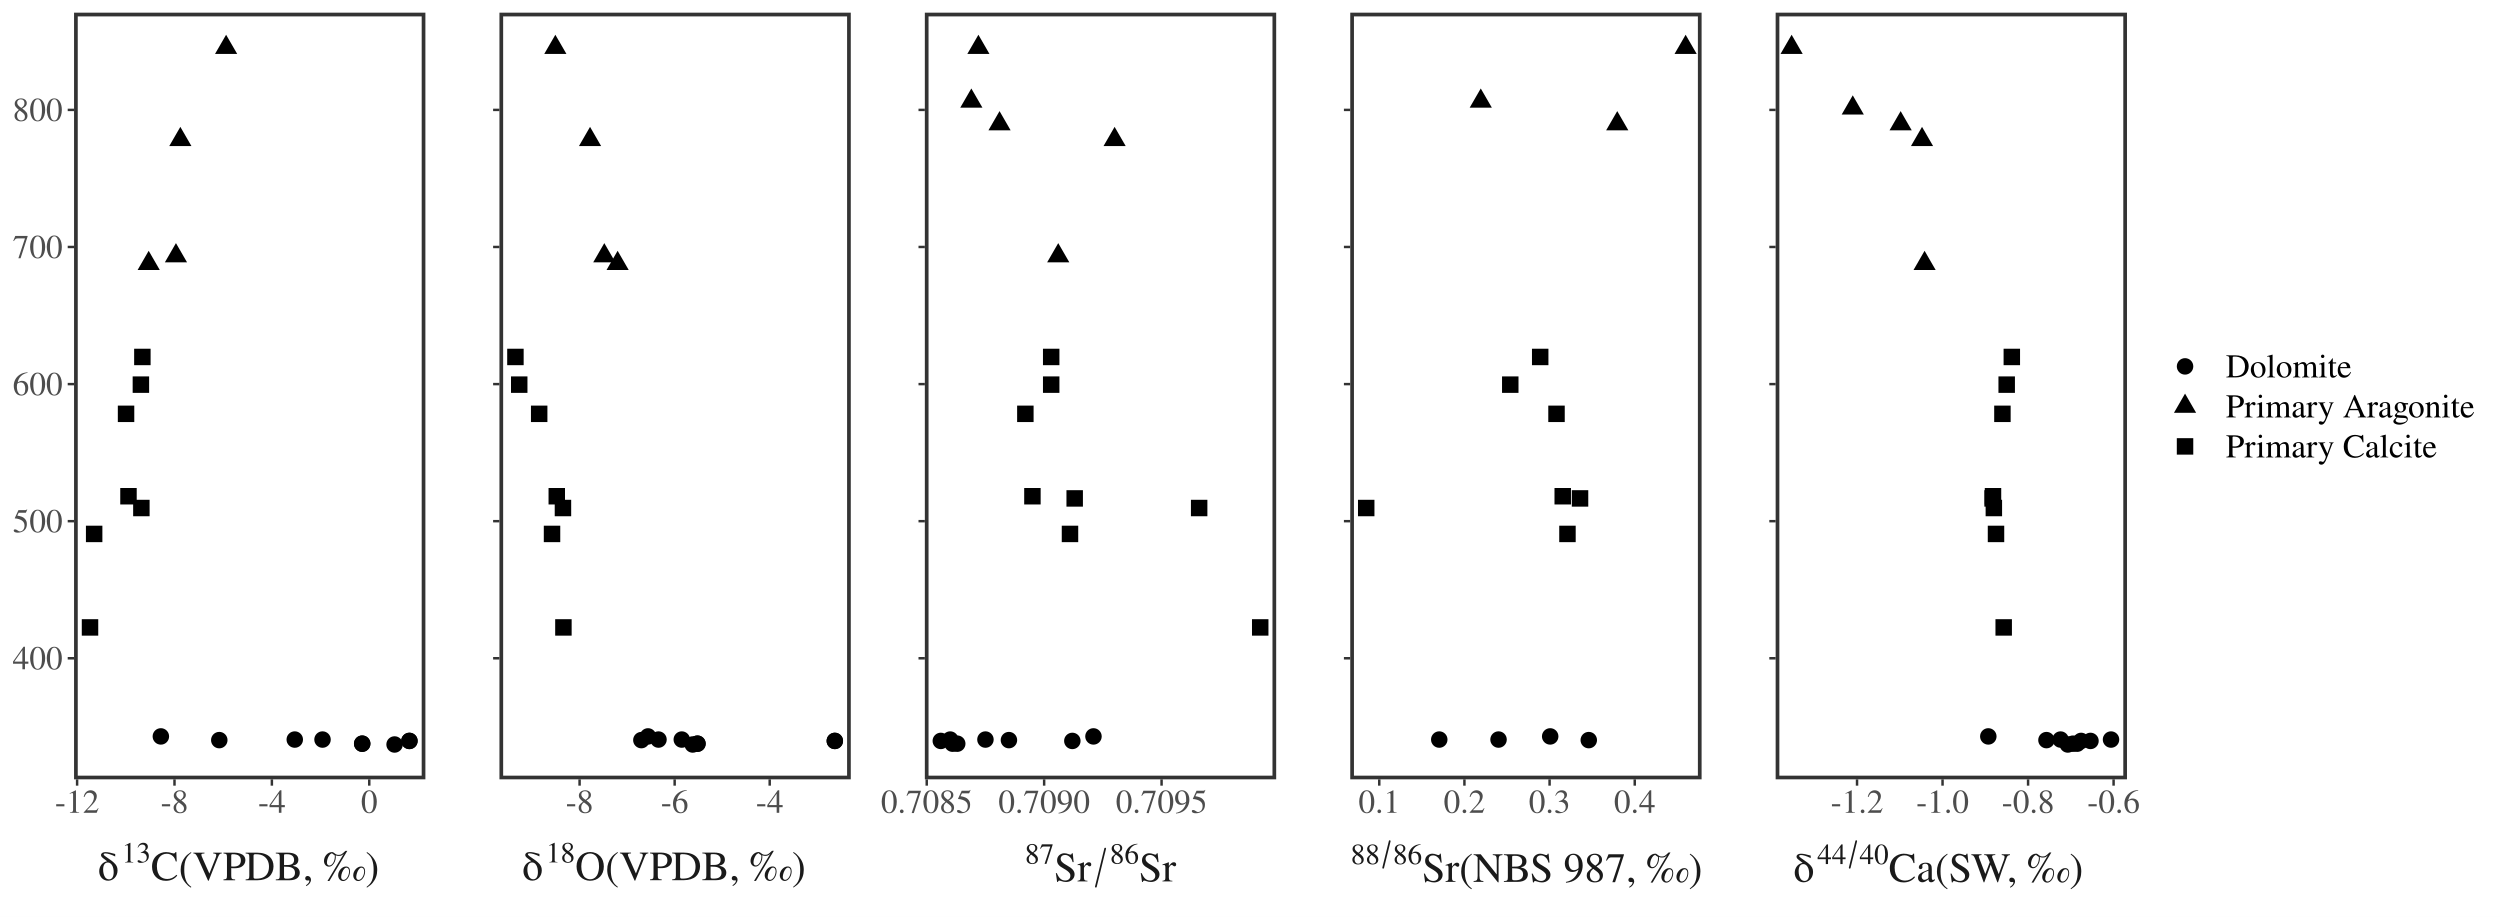
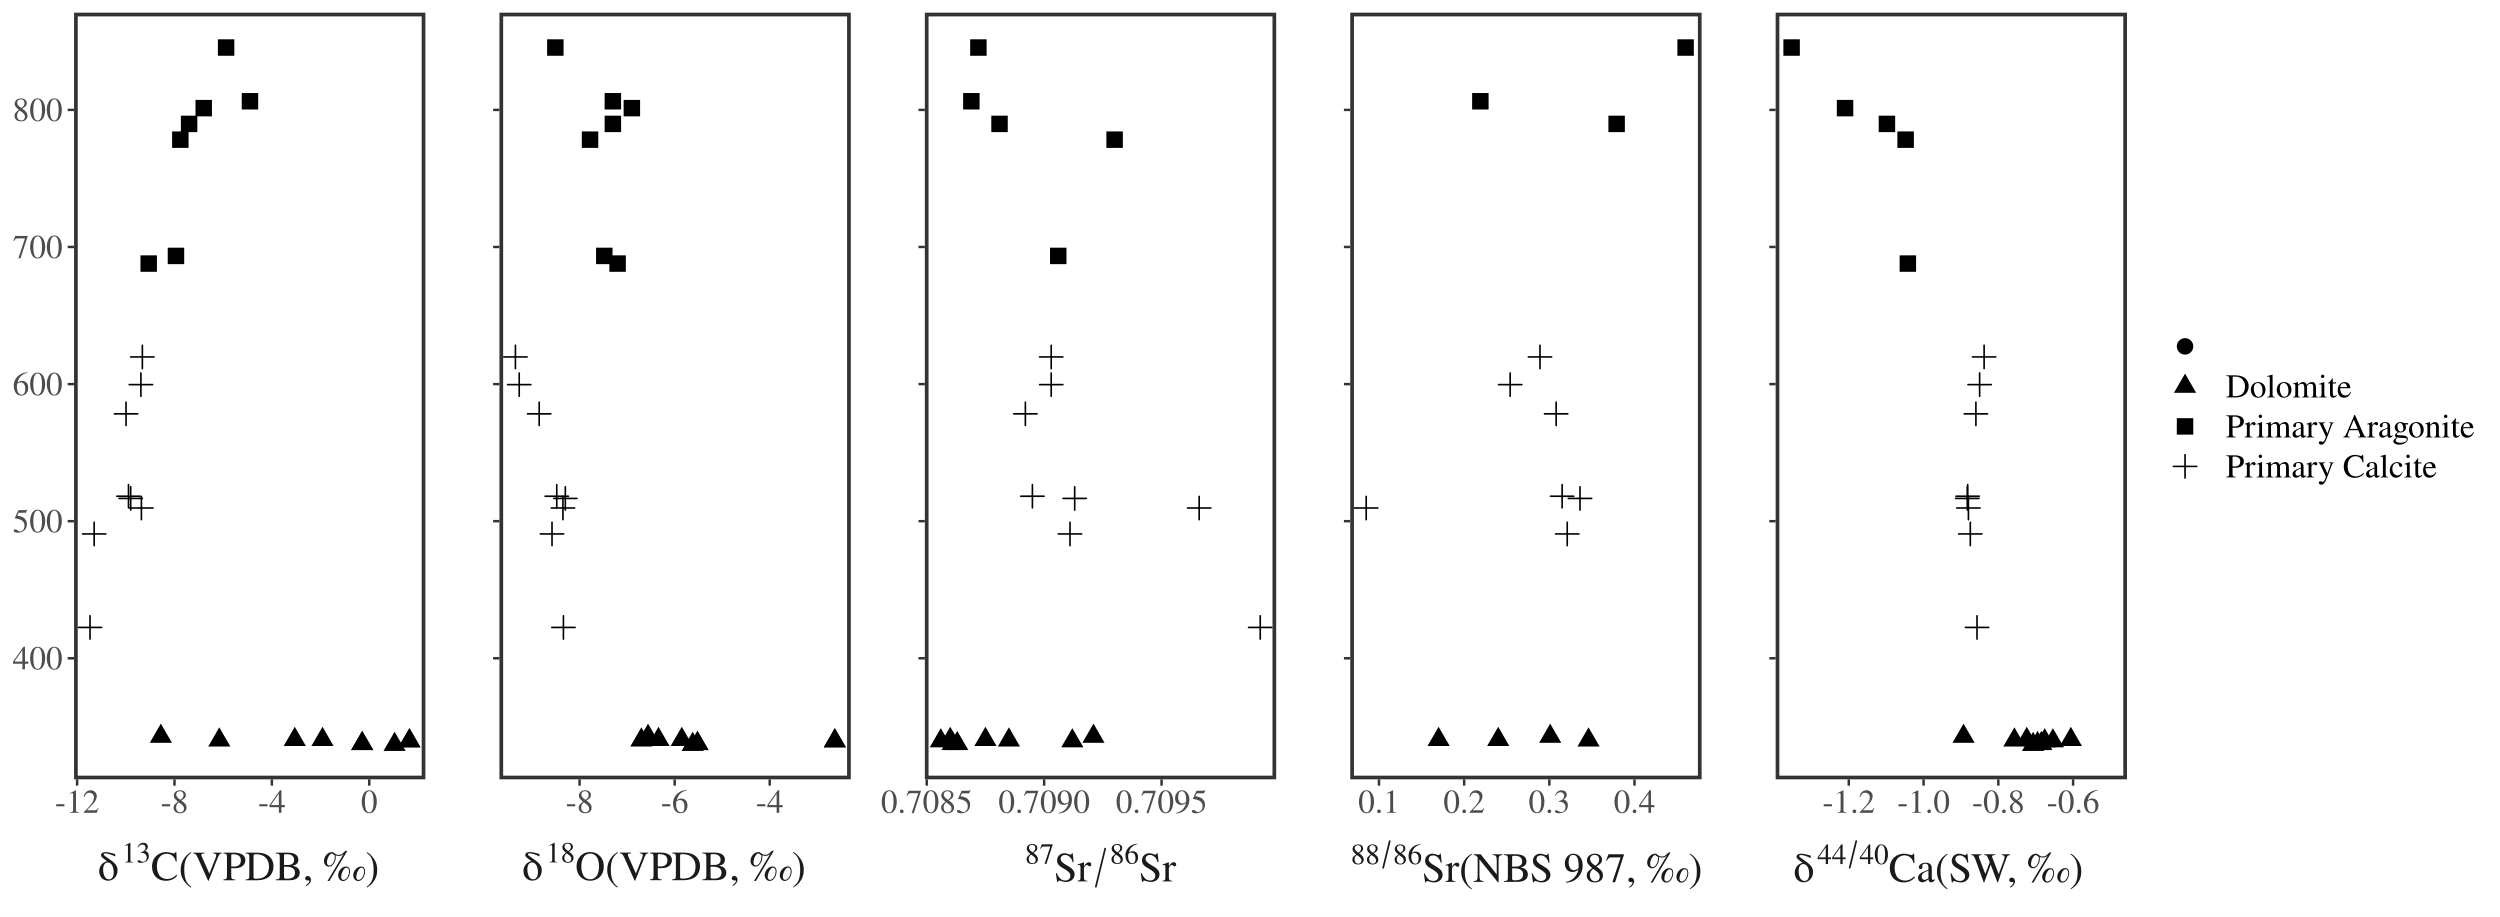
<svg xmlns="http://www.w3.org/2000/svg" class="svglite" width="1080.00pt" height="396.00pt" viewBox="0 0 1080.00 396.00">
  <defs>
    <style type="text/css">
    .svglite line, .svglite polyline, .svglite polygon, .svglite path, .svglite rect, .svglite circle {
      fill: none;
      stroke: #000000;
      stroke-linecap: round;
      stroke-linejoin: round;
      stroke-miterlimit: 10.00;
    }
  </style>
  </defs>
  <rect width="100%" height="100%" style="stroke: none; fill: #FFFFFF;" />
  <defs>
    <clipPath id="cpMC4wMHwxMDgwLjAwfDAuMDB8Mzk2LjAw">
      <rect x="0.00" y="0.00" width="1080.00" height="396.00" />
    </clipPath>
  </defs>
  <g clip-path="url(#cpMC4wMHwxMDgwLjAwfDAuMDB8Mzk2LjAw)">
    <rect x="-0" y="0.00" width="1080.00" height="396.00" style="stroke-width: 1.07; stroke: #FFFFFF; fill: #FFFFFF;" />
  </g>
  <defs>
    <clipPath id="cpMzEuOTl8MTgzLjc3fDUuNDh8MzM2LjY4">
      <rect x="31.99" y="5.48" width="151.78" height="331.20" />
    </clipPath>
  </defs>
  <g clip-path="url(#cpMzEuOTl8MTgzLjc3fDUuNDh8MzM2LjY4)">
    <rect x="31.99" y="5.48" width="151.78" height="331.20" style="stroke-width: 1.07; stroke: none; fill: #FFFFFF;" />
-     <polygon points="37.12,234.21 44.23,234.21 44.23,227.10 37.12,227.10 " style="stroke-width: 0.71; stroke: none; fill: #000000;" />
-     <circle cx="94.73" cy="319.73" r="3.56" style="stroke-width: 0.71; stroke: none; fill: #000000;" />
-     <circle cx="170.46" cy="321.62" r="3.56" style="stroke-width: 0.71; stroke: none; fill: #000000;" />
-     <circle cx="69.49" cy="318.13" r="3.56" style="stroke-width: 0.71; stroke: none; fill: #000000;" />
-     <circle cx="139.33" cy="319.49" r="3.56" style="stroke-width: 0.71; stroke: none; fill: #000000;" />
-     <circle cx="156.47" cy="321.27" r="3.56" style="stroke-width: 0.71; stroke: none; fill: #000000;" />
-     <circle cx="156.47" cy="321.27" r="3.56" style="stroke-width: 0.71; stroke: none; fill: #000000;" />
-     <polygon points="35.33,274.60 42.44,274.60 42.44,267.49 35.33,267.49 " style="stroke-width: 0.71; stroke: none; fill: #000000;" />
-     <polygon points="57.52,223.02 64.63,223.02 64.63,215.91 57.52,215.91 " style="stroke-width: 0.71; stroke: none; fill: #000000;" />
-     <circle cx="127.34" cy="319.49" r="3.56" style="stroke-width: 0.71; stroke: none; fill: #000000;" />
-     <polygon points="50.90,182.33 58.01,182.33 58.01,175.22 50.90,175.22 " style="stroke-width: 0.71; stroke: none; fill: #000000;" />
-     <polygon points="57.31,169.72 64.42,169.72 64.42,162.61 57.31,162.61 " style="stroke-width: 0.71; stroke: none; fill: #000000;" />
-     <polygon points="57.95,157.76 65.06,157.76 65.06,150.65 57.95,150.65 " style="stroke-width: 0.71; stroke: none; fill: #000000;" />
-     <polygon points="64.23,108.34 69.02,116.63 59.45,116.63 " style="stroke-width: 0.71; stroke: none; fill: #000000;" />
-     <polygon points="76.01,105.02 80.80,113.32 71.23,113.32 " style="stroke-width: 0.71; stroke: none; fill: #000000;" />
-     <polygon points="77.91,54.80 82.70,63.10 73.12,63.10 " style="stroke-width: 0.71; stroke: none; fill: #000000;" />
-     <polygon points="97.68,15.01 102.47,23.30 92.89,23.30 " style="stroke-width: 0.71; stroke: none; fill: #000000;" />
-     <polygon points="51.95,217.93 59.06,217.93 59.06,210.82 51.95,210.82 " style="stroke-width: 0.71; stroke: none; fill: #000000;" />
-     <circle cx="176.87" cy="320.08" r="3.56" style="stroke-width: 0.71; stroke: none; fill: #000000;" />
-     <circle cx="176.87" cy="320.08" r="3.56" style="stroke-width: 0.71; stroke: none; fill: #000000;" />
+     <line x1="35.65" y1="230.66" x2="45.70" y2="230.66" style="stroke-width: 0.71;" />
+     <line x1="40.68" y1="235.69" x2="40.68" y2="225.63" style="stroke-width: 0.71;" />
+     <polygon points="94.73,314.20 99.52,322.49 89.95,322.49 " style="stroke-width: 0.71; stroke: none; fill: #000000;" />
+     <polygon points="170.46,316.10 175.25,324.39 165.67,324.39 " style="stroke-width: 0.71; stroke: none; fill: #000000;" />
+     <polygon points="69.49,312.60 74.28,320.89 64.71,320.89 " style="stroke-width: 0.71; stroke: none; fill: #000000;" />
+     <polygon points="139.33,313.96 144.11,322.26 134.54,322.26 " style="stroke-width: 0.71; stroke: none; fill: #000000;" />
+     <polygon points="156.47,315.74 161.26,324.03 151.68,324.03 " style="stroke-width: 0.71; stroke: none; fill: #000000;" />
+     <polygon points="156.47,315.74 161.26,324.03 151.68,324.03 " style="stroke-width: 0.71; stroke: none; fill: #000000;" />
+     <line x1="33.86" y1="271.05" x2="43.92" y2="271.05" style="stroke-width: 0.71;" />
+     <line x1="38.89" y1="276.08" x2="38.89" y2="266.02" style="stroke-width: 0.71;" />
+     <line x1="56.05" y1="219.46" x2="66.11" y2="219.46" style="stroke-width: 0.71;" />
+     <line x1="61.08" y1="224.49" x2="61.08" y2="214.44" style="stroke-width: 0.71;" />
+     <polygon points="127.34,313.96 132.13,322.26 122.55,322.26 " style="stroke-width: 0.71; stroke: none; fill: #000000;" />
+     <line x1="49.43" y1="178.78" x2="59.48" y2="178.78" style="stroke-width: 0.71;" />
+     <line x1="54.45" y1="183.81" x2="54.45" y2="173.75" style="stroke-width: 0.71;" />
+     <line x1="55.84" y1="166.16" x2="65.90" y2="166.16" style="stroke-width: 0.71;" />
+     <line x1="60.87" y1="171.19" x2="60.87" y2="161.14" style="stroke-width: 0.71;" />
+     <line x1="56.47" y1="154.20" x2="66.53" y2="154.20" style="stroke-width: 0.71;" />
+     <line x1="61.50" y1="159.23" x2="61.50" y2="149.17" style="stroke-width: 0.71;" />
+     <polygon points="60.68,117.42 67.79,117.42 67.79,110.31 60.68,110.31 " style="stroke-width: 0.71; stroke: none; fill: #000000;" />
+     <polygon points="72.46,114.11 79.57,114.11 79.57,107.00 72.46,107.00 " style="stroke-width: 0.71; stroke: none; fill: #000000;" />
+     <polygon points="74.35,63.89 81.46,63.89 81.46,56.78 74.35,56.78 " style="stroke-width: 0.71; stroke: none; fill: #000000;" />
+     <polygon points="78.14,57.08 85.25,57.08 85.25,49.97 78.14,49.97 " style="stroke-width: 0.71; stroke: none; fill: #000000;" />
+     <polygon points="84.45,50.27 91.56,50.27 91.56,43.16 84.45,43.16 " style="stroke-width: 0.71; stroke: none; fill: #000000;" />
+     <polygon points="104.43,47.30 111.54,47.30 111.54,40.19 104.43,40.19 " style="stroke-width: 0.71; stroke: none; fill: #000000;" />
+     <polygon points="94.12,24.09 101.23,24.09 101.23,16.98 94.12,16.98 " style="stroke-width: 0.71; stroke: none; fill: #000000;" />
+     <line x1="50.48" y1="214.37" x2="60.53" y2="214.37" style="stroke-width: 0.71;" />
+     <line x1="55.51" y1="219.40" x2="55.51" y2="209.34" style="stroke-width: 0.71;" />
+     <line x1="51.42" y1="215.32" x2="61.48" y2="215.32" style="stroke-width: 0.71;" />
+     <line x1="56.45" y1="220.35" x2="56.45" y2="210.29" style="stroke-width: 0.71;" />
+     <polygon points="176.87,314.56 181.66,322.85 172.08,322.85 " style="stroke-width: 0.71; stroke: none; fill: #000000;" />
+     <polygon points="176.87,314.56 181.66,322.85 172.08,322.85 " style="stroke-width: 0.71; stroke: none; fill: #000000;" />
    <rect x="31.99" y="5.48" width="151.78" height="331.20" style="stroke-width: 3.20; stroke: #333333;" />
  </g>
  <g clip-path="url(#cpMC4wMHwxMDgwLjAwfDAuMDB8Mzk2LjAw)">
</g>
  <defs>
    <clipPath id="cpMjE1Ljc2fDM2Ny41NHw1LjQ4fDMzNi42OA==">
      <rect x="215.76" y="5.48" width="151.78" height="331.20" />
    </clipPath>
  </defs>
  <g clip-path="url(#cpMjE1Ljc2fDM2Ny41NHw1LjQ4fDMzNi42OA==)">
    <rect x="215.76" y="5.48" width="151.78" height="331.20" style="stroke-width: 1.07; stroke: none; fill: #FFFFFF;" />
-     <polygon points="234.92,234.21 242.03,234.21 242.03,227.10 234.92,227.10 " style="stroke-width: 0.71; stroke: none; fill: #000000;" />
-     <circle cx="277.07" cy="319.73" r="3.56" style="stroke-width: 0.71; stroke: none; fill: #000000;" />
-     <circle cx="299.25" cy="321.62" r="3.56" style="stroke-width: 0.71; stroke: none; fill: #000000;" />
-     <circle cx="279.95" cy="318.13" r="3.56" style="stroke-width: 0.71; stroke: none; fill: #000000;" />
-     <circle cx="294.53" cy="319.49" r="3.56" style="stroke-width: 0.71; stroke: none; fill: #000000;" />
-     <circle cx="301.30" cy="321.27" r="3.56" style="stroke-width: 0.71; stroke: none; fill: #000000;" />
-     <circle cx="301.30" cy="321.27" r="3.56" style="stroke-width: 0.71; stroke: none; fill: #000000;" />
-     <polygon points="239.84,274.60 246.95,274.60 246.95,267.49 239.84,267.49 " style="stroke-width: 0.71; stroke: none; fill: #000000;" />
-     <polygon points="239.64,223.02 246.75,223.02 246.75,215.91 239.64,215.91 " style="stroke-width: 0.71; stroke: none; fill: #000000;" />
-     <circle cx="284.47" cy="319.49" r="3.56" style="stroke-width: 0.71; stroke: none; fill: #000000;" />
-     <polygon points="229.37,182.33 236.48,182.33 236.48,175.22 229.37,175.22 " style="stroke-width: 0.71; stroke: none; fill: #000000;" />
-     <polygon points="220.75,169.72 227.86,169.72 227.86,162.61 220.75,162.61 " style="stroke-width: 0.71; stroke: none; fill: #000000;" />
-     <polygon points="219.11,157.76 226.22,157.76 226.22,150.65 219.11,150.65 " style="stroke-width: 0.71; stroke: none; fill: #000000;" />
-     <polygon points="266.81,108.34 271.60,116.63 262.02,116.63 " style="stroke-width: 0.71; stroke: none; fill: #000000;" />
-     <polygon points="261.06,105.02 265.85,113.32 256.27,113.32 " style="stroke-width: 0.71; stroke: none; fill: #000000;" />
-     <polygon points="254.90,54.80 259.69,63.10 250.11,63.10 " style="stroke-width: 0.71; stroke: none; fill: #000000;" />
-     <polygon points="239.91,15.01 244.70,23.30 235.12,23.30 " style="stroke-width: 0.71; stroke: none; fill: #000000;" />
-     <polygon points="236.97,217.93 244.08,217.93 244.08,210.82 236.97,210.82 " style="stroke-width: 0.71; stroke: none; fill: #000000;" />
-     <circle cx="360.64" cy="320.08" r="3.56" style="stroke-width: 0.71; stroke: none; fill: #000000;" />
-     <circle cx="360.64" cy="320.08" r="3.56" style="stroke-width: 0.71; stroke: none; fill: #000000;" />
+     <line x1="233.44" y1="230.66" x2="243.50" y2="230.66" style="stroke-width: 0.71;" />
+     <line x1="238.47" y1="235.69" x2="238.47" y2="225.63" style="stroke-width: 0.71;" />
+     <polygon points="277.07,314.20 281.86,322.49 272.29,322.49 " style="stroke-width: 0.71; stroke: none; fill: #000000;" />
+     <polygon points="299.25,316.10 304.04,324.39 294.46,324.39 " style="stroke-width: 0.71; stroke: none; fill: #000000;" />
+     <polygon points="279.95,312.60 284.74,320.89 275.16,320.89 " style="stroke-width: 0.71; stroke: none; fill: #000000;" />
+     <polygon points="294.53,313.96 299.32,322.26 289.74,322.26 " style="stroke-width: 0.71; stroke: none; fill: #000000;" />
+     <polygon points="301.30,315.74 306.09,324.03 296.52,324.03 " style="stroke-width: 0.71; stroke: none; fill: #000000;" />
+     <polygon points="301.30,315.74 306.09,324.03 296.52,324.03 " style="stroke-width: 0.71; stroke: none; fill: #000000;" />
+     <line x1="238.37" y1="271.05" x2="248.43" y2="271.05" style="stroke-width: 0.71;" />
+     <line x1="243.40" y1="276.08" x2="243.40" y2="266.02" style="stroke-width: 0.71;" />
+     <line x1="238.17" y1="219.46" x2="248.22" y2="219.46" style="stroke-width: 0.71;" />
+     <line x1="243.19" y1="224.49" x2="243.19" y2="214.44" style="stroke-width: 0.71;" />
+     <polygon points="284.47,313.96 289.25,322.26 279.68,322.26 " style="stroke-width: 0.71; stroke: none; fill: #000000;" />
+     <line x1="227.90" y1="178.78" x2="237.96" y2="178.78" style="stroke-width: 0.71;" />
+     <line x1="232.93" y1="183.81" x2="232.93" y2="173.75" style="stroke-width: 0.71;" />
+     <line x1="219.28" y1="166.16" x2="229.33" y2="166.16" style="stroke-width: 0.71;" />
+     <line x1="224.30" y1="171.19" x2="224.30" y2="161.14" style="stroke-width: 0.71;" />
+     <line x1="217.63" y1="154.20" x2="227.69" y2="154.20" style="stroke-width: 0.71;" />
+     <line x1="222.66" y1="159.23" x2="222.66" y2="149.17" style="stroke-width: 0.71;" />
+     <polygon points="263.25,117.42 270.36,117.42 270.36,110.31 263.25,110.31 " style="stroke-width: 0.71; stroke: none; fill: #000000;" />
+     <polygon points="257.50,114.11 264.61,114.11 264.61,107.00 257.50,107.00 " style="stroke-width: 0.71; stroke: none; fill: #000000;" />
+     <polygon points="251.34,63.89 258.45,63.89 258.45,56.78 251.34,56.78 " style="stroke-width: 0.71; stroke: none; fill: #000000;" />
+     <polygon points="261.20,57.08 268.31,57.08 268.31,49.97 261.20,49.97 " style="stroke-width: 0.71; stroke: none; fill: #000000;" />
+     <polygon points="269.41,50.27 276.52,50.27 276.52,43.16 269.41,43.16 " style="stroke-width: 0.71; stroke: none; fill: #000000;" />
+     <polygon points="261.20,47.30 268.31,47.30 268.31,40.19 261.20,40.19 " style="stroke-width: 0.71; stroke: none; fill: #000000;" />
+     <polygon points="236.35,24.09 243.46,24.09 243.46,16.98 236.35,16.98 " style="stroke-width: 0.71; stroke: none; fill: #000000;" />
+     <line x1="235.50" y1="214.37" x2="245.55" y2="214.37" style="stroke-width: 0.71;" />
+     <line x1="240.52" y1="219.40" x2="240.52" y2="209.34" style="stroke-width: 0.71;" />
+     <line x1="239.19" y1="215.32" x2="249.25" y2="215.32" style="stroke-width: 0.71;" />
+     <line x1="244.22" y1="220.35" x2="244.22" y2="210.29" style="stroke-width: 0.71;" />
+     <polygon points="360.64,314.56 365.43,322.85 355.86,322.85 " style="stroke-width: 0.71; stroke: none; fill: #000000;" />
+     <polygon points="360.64,314.56 365.43,322.85 355.86,322.85 " style="stroke-width: 0.71; stroke: none; fill: #000000;" />
    <rect x="215.76" y="5.48" width="151.78" height="331.20" style="stroke-width: 3.20; stroke: #333333;" />
  </g>
  <g clip-path="url(#cpMC4wMHwxMDgwLjAwfDAuMDB8Mzk2LjAw)">
</g>
  <defs>
    <clipPath id="cpMzk5LjUzfDU1MS4zMnw1LjQ4fDMzNi42OA==">
      <rect x="399.53" y="5.48" width="151.78" height="331.20" />
    </clipPath>
  </defs>
  <g clip-path="url(#cpMzk5LjUzfDU1MS4zMnw1LjQ4fDMzNi42OA==)">
    <rect x="399.53" y="5.48" width="151.78" height="331.20" style="stroke-width: 1.07; stroke: none; fill: #FFFFFF;" />
-     <polygon points="458.68,234.21 465.79,234.21 465.79,227.10 458.68,227.10 " style="stroke-width: 0.71; stroke: none; fill: #000000;" />
-     <circle cx="435.86" cy="319.73" r="3.56" style="stroke-width: 0.71; stroke: none; fill: #000000;" />
-     <circle cx="472.38" cy="318.13" r="3.56" style="stroke-width: 0.71; stroke: none; fill: #000000;" />
-     <circle cx="410.49" cy="319.49" r="3.56" style="stroke-width: 0.71; stroke: none; fill: #000000;" />
-     <circle cx="411.51" cy="321.27" r="3.56" style="stroke-width: 0.71; stroke: none; fill: #000000;" />
-     <circle cx="413.53" cy="321.27" r="3.56" style="stroke-width: 0.71; stroke: none; fill: #000000;" />
-     <polygon points="540.86,274.60 547.97,274.60 547.97,267.49 540.86,267.49 " style="stroke-width: 0.71; stroke: none; fill: #000000;" />
-     <polygon points="514.48,223.02 521.59,223.02 521.59,215.91 514.48,215.91 " style="stroke-width: 0.71; stroke: none; fill: #000000;" />
-     <circle cx="425.71" cy="319.49" r="3.56" style="stroke-width: 0.71; stroke: none; fill: #000000;" />
-     <polygon points="439.40,182.33 446.51,182.33 446.51,175.22 439.40,175.22 " style="stroke-width: 0.71; stroke: none; fill: #000000;" />
-     <polygon points="450.56,169.72 457.67,169.72 457.67,162.61 450.56,162.61 " style="stroke-width: 0.71; stroke: none; fill: #000000;" />
-     <polygon points="450.56,157.76 457.67,157.76 457.67,150.65 450.56,150.65 " style="stroke-width: 0.71; stroke: none; fill: #000000;" />
-     <polygon points="457.16,105.02 461.95,113.32 452.37,113.32 " style="stroke-width: 0.71; stroke: none; fill: #000000;" />
-     <polygon points="481.51,54.80 486.30,63.10 476.72,63.10 " style="stroke-width: 0.71; stroke: none; fill: #000000;" />
-     <polygon points="431.80,47.99 436.59,56.29 427.01,56.29 " style="stroke-width: 0.71; stroke: none; fill: #000000;" />
-     <polygon points="419.62,38.22 424.41,46.51 414.83,46.51 " style="stroke-width: 0.71; stroke: none; fill: #000000;" />
-     <polygon points="422.67,15.01 427.45,23.30 417.88,23.30 " style="stroke-width: 0.71; stroke: none; fill: #000000;" />
-     <polygon points="442.45,217.93 449.56,217.93 449.56,210.82 442.45,210.82 " style="stroke-width: 0.71; stroke: none; fill: #000000;" />
-     <polygon points="460.71,218.87 467.82,218.87 467.82,211.76 460.71,211.76 " style="stroke-width: 0.71; stroke: none; fill: #000000;" />
-     <circle cx="463.25" cy="320.08" r="3.56" style="stroke-width: 0.71; stroke: none; fill: #000000;" />
-     <circle cx="406.43" cy="320.08" r="3.56" style="stroke-width: 0.71; stroke: none; fill: #000000;" />
+     <line x1="457.21" y1="230.66" x2="467.26" y2="230.66" style="stroke-width: 0.71;" />
+     <line x1="462.24" y1="235.69" x2="462.24" y2="225.63" style="stroke-width: 0.71;" />
+     <polygon points="435.86,314.20 440.64,322.49 431.07,322.49 " style="stroke-width: 0.71; stroke: none; fill: #000000;" />
+     <polygon points="472.38,312.60 477.17,320.89 467.59,320.89 " style="stroke-width: 0.71; stroke: none; fill: #000000;" />
+     <polygon points="410.49,313.96 415.28,322.26 405.70,322.26 " style="stroke-width: 0.71; stroke: none; fill: #000000;" />
+     <polygon points="411.51,315.74 416.29,324.03 406.72,324.03 " style="stroke-width: 0.71; stroke: none; fill: #000000;" />
+     <polygon points="413.53,315.74 418.32,324.03 408.75,324.03 " style="stroke-width: 0.71; stroke: none; fill: #000000;" />
+     <line x1="539.39" y1="271.05" x2="549.44" y2="271.05" style="stroke-width: 0.71;" />
+     <line x1="544.42" y1="276.08" x2="544.42" y2="266.02" style="stroke-width: 0.71;" />
+     <line x1="513.01" y1="219.46" x2="523.07" y2="219.46" style="stroke-width: 0.71;" />
+     <line x1="518.04" y1="224.49" x2="518.04" y2="214.44" style="stroke-width: 0.71;" />
+     <polygon points="425.71,313.96 430.50,322.26 420.92,322.26 " style="stroke-width: 0.71; stroke: none; fill: #000000;" />
+     <line x1="437.93" y1="178.78" x2="447.99" y2="178.78" style="stroke-width: 0.71;" />
+     <line x1="442.96" y1="183.81" x2="442.96" y2="173.75" style="stroke-width: 0.71;" />
+     <line x1="449.09" y1="166.16" x2="459.15" y2="166.16" style="stroke-width: 0.71;" />
+     <line x1="454.12" y1="171.19" x2="454.12" y2="161.14" style="stroke-width: 0.71;" />
+     <line x1="449.09" y1="154.20" x2="459.15" y2="154.20" style="stroke-width: 0.71;" />
+     <line x1="454.12" y1="159.23" x2="454.12" y2="149.17" style="stroke-width: 0.71;" />
+     <polygon points="453.61,114.11 460.72,114.11 460.72,107.00 453.61,107.00 " style="stroke-width: 0.71; stroke: none; fill: #000000;" />
+     <polygon points="477.96,63.89 485.07,63.89 485.07,56.78 477.96,56.78 " style="stroke-width: 0.71; stroke: none; fill: #000000;" />
+     <polygon points="428.24,57.08 435.35,57.08 435.35,49.97 428.24,49.97 " style="stroke-width: 0.71; stroke: none; fill: #000000;" />
+     <polygon points="416.07,47.30 423.18,47.30 423.18,40.19 416.07,40.19 " style="stroke-width: 0.71; stroke: none; fill: #000000;" />
+     <polygon points="419.11,24.09 426.22,24.09 426.22,16.98 419.11,16.98 " style="stroke-width: 0.71; stroke: none; fill: #000000;" />
+     <line x1="440.97" y1="214.37" x2="451.03" y2="214.37" style="stroke-width: 0.71;" />
+     <line x1="446.00" y1="219.40" x2="446.00" y2="209.34" style="stroke-width: 0.71;" />
+     <line x1="459.24" y1="215.32" x2="469.29" y2="215.32" style="stroke-width: 0.71;" />
+     <line x1="464.26" y1="220.35" x2="464.26" y2="210.29" style="stroke-width: 0.71;" />
+     <polygon points="463.25,314.56 468.04,322.85 458.46,322.85 " style="stroke-width: 0.71; stroke: none; fill: #000000;" />
+     <polygon points="406.43,314.56 411.22,322.85 401.64,322.85 " style="stroke-width: 0.71; stroke: none; fill: #000000;" />
    <rect x="399.53" y="5.48" width="151.78" height="331.20" style="stroke-width: 3.20; stroke: #333333;" />
  </g>
  <g clip-path="url(#cpMC4wMHwxMDgwLjAwfDAuMDB8Mzk2LjAw)">
</g>
  <defs>
    <clipPath id="cpNTgzLjMxfDczNS4wOXw1LjQ4fDMzNi42OA==">
      <rect x="583.31" y="5.48" width="151.78" height="331.20" />
    </clipPath>
  </defs>
  <g clip-path="url(#cpNTgzLjMxfDczNS4wOXw1LjQ4fDMzNi42OA==)">
    <rect x="583.31" y="5.48" width="151.78" height="331.20" style="stroke-width: 1.07; stroke: none; fill: #FFFFFF;" />
-     <polygon points="673.59,234.21 680.70,234.21 680.70,227.10 673.59,227.10 " style="stroke-width: 0.71; stroke: none; fill: #000000;" />
-     <circle cx="686.35" cy="319.73" r="3.56" style="stroke-width: 0.71; stroke: none; fill: #000000;" />
-     <circle cx="669.68" cy="318.13" r="3.56" style="stroke-width: 0.71; stroke: none; fill: #000000;" />
-     <circle cx="647.37" cy="319.49" r="3.56" style="stroke-width: 0.71; stroke: none; fill: #000000;" />
-     <polygon points="586.65,223.02 593.76,223.02 593.76,215.91 586.65,215.91 " style="stroke-width: 0.71; stroke: none; fill: #000000;" />
-     <circle cx="621.76" cy="319.49" r="3.56" style="stroke-width: 0.71; stroke: none; fill: #000000;" />
-     <polygon points="668.86,182.33 675.97,182.33 675.97,175.22 668.86,175.22 " style="stroke-width: 0.71; stroke: none; fill: #000000;" />
-     <polygon points="648.88,169.72 655.99,169.72 655.99,162.61 648.88,162.61 " style="stroke-width: 0.71; stroke: none; fill: #000000;" />
-     <polygon points="661.81,157.76 668.92,157.76 668.92,150.65 661.81,150.65 " style="stroke-width: 0.71; stroke: none; fill: #000000;" />
-     <polygon points="698.65,47.99 703.44,56.29 693.86,56.29 " style="stroke-width: 0.71; stroke: none; fill: #000000;" />
-     <polygon points="639.69,38.22 644.48,46.51 634.90,46.51 " style="stroke-width: 0.71; stroke: none; fill: #000000;" />
-     <polygon points="728.19,15.01 732.98,23.30 723.40,23.30 " style="stroke-width: 0.71; stroke: none; fill: #000000;" />
-     <polygon points="671.54,217.93 678.66,217.93 678.66,210.82 671.54,210.82 " style="stroke-width: 0.71; stroke: none; fill: #000000;" />
-     <polygon points="679.02,218.87 686.13,218.87 686.13,211.76 679.02,211.76 " style="stroke-width: 0.71; stroke: none; fill: #000000;" />
+     <line x1="672.01" y1="230.66" x2="682.07" y2="230.66" style="stroke-width: 0.71;" />
+     <line x1="677.04" y1="235.69" x2="677.04" y2="225.63" style="stroke-width: 0.71;" />
+     <polygon points="686.24,314.20 691.03,322.49 681.45,322.49 " style="stroke-width: 0.71; stroke: none; fill: #000000;" />
+     <polygon points="669.68,312.60 674.47,320.89 664.90,320.89 " style="stroke-width: 0.71; stroke: none; fill: #000000;" />
+     <polygon points="647.24,313.96 652.03,322.26 642.45,322.26 " style="stroke-width: 0.71; stroke: none; fill: #000000;" />
+     <line x1="585.18" y1="219.46" x2="595.23" y2="219.46" style="stroke-width: 0.71;" />
+     <line x1="590.20" y1="224.49" x2="590.20" y2="214.44" style="stroke-width: 0.71;" />
+     <polygon points="621.48,313.96 626.27,322.26 616.69,322.26 " style="stroke-width: 0.71; stroke: none; fill: #000000;" />
+     <line x1="667.23" y1="178.78" x2="677.29" y2="178.78" style="stroke-width: 0.71;" />
+     <line x1="672.26" y1="183.81" x2="672.26" y2="173.75" style="stroke-width: 0.71;" />
+     <line x1="647.36" y1="166.16" x2="657.42" y2="166.16" style="stroke-width: 0.71;" />
+     <line x1="652.39" y1="171.19" x2="652.39" y2="161.14" style="stroke-width: 0.71;" />
+     <line x1="660.24" y1="154.20" x2="670.30" y2="154.20" style="stroke-width: 0.71;" />
+     <line x1="665.27" y1="159.23" x2="665.27" y2="149.17" style="stroke-width: 0.71;" />
+     <polygon points="694.83,57.08 701.94,57.08 701.94,49.97 694.83,49.97 " style="stroke-width: 0.71; stroke: none; fill: #000000;" />
+     <polygon points="635.96,47.30 643.07,47.30 643.07,40.19 635.96,40.19 " style="stroke-width: 0.71; stroke: none; fill: #000000;" />
+     <polygon points="724.63,24.09 731.74,24.09 731.74,16.98 724.63,16.98 " style="stroke-width: 0.71; stroke: none; fill: #000000;" />
+     <line x1="669.81" y1="214.37" x2="679.86" y2="214.37" style="stroke-width: 0.71;" />
+     <line x1="674.84" y1="219.40" x2="674.84" y2="209.34" style="stroke-width: 0.71;" />
+     <line x1="677.53" y1="215.32" x2="687.59" y2="215.32" style="stroke-width: 0.71;" />
+     <line x1="682.56" y1="220.35" x2="682.56" y2="210.29" style="stroke-width: 0.71;" />
    <rect x="583.31" y="5.48" width="151.78" height="331.20" style="stroke-width: 3.20; stroke: #333333;" />
  </g>
  <g clip-path="url(#cpMC4wMHwxMDgwLjAwfDAuMDB8Mzk2LjAw)">
</g>
  <defs>
    <clipPath id="cpNzY3LjA4fDkxOC44Nnw1LjQ4fDMzNi42OA==">
      <rect x="767.08" y="5.48" width="151.78" height="331.20" />
    </clipPath>
  </defs>
  <g clip-path="url(#cpNzY3LjA4fDkxOC44Nnw1LjQ4fDMzNi42OA==)">
    <rect x="767.08" y="5.48" width="151.78" height="331.20" style="stroke-width: 1.07; stroke: none; fill: #FFFFFF;" />
-     <polygon points="858.72,234.21 865.83,234.21 865.83,227.10 858.72,227.10 " style="stroke-width: 0.71; stroke: none; fill: #000000;" />
-     <circle cx="884.07" cy="319.73" r="3.56" style="stroke-width: 0.71; stroke: none; fill: #000000;" />
-     <circle cx="893.30" cy="321.62" r="3.56" style="stroke-width: 0.71; stroke: none; fill: #000000;" />
-     <circle cx="858.95" cy="318.13" r="3.56" style="stroke-width: 0.71; stroke: none; fill: #000000;" />
-     <circle cx="911.96" cy="319.49" r="3.56" style="stroke-width: 0.71; stroke: none; fill: #000000;" />
-     <circle cx="897.37" cy="321.27" r="3.56" style="stroke-width: 0.71; stroke: none; fill: #000000;" />
-     <circle cx="895.52" cy="321.27" r="3.56" style="stroke-width: 0.71; stroke: none; fill: #000000;" />
-     <polygon points="862.04,274.60 869.15,274.60 869.15,267.49 862.04,267.49 " style="stroke-width: 0.71; stroke: none; fill: #000000;" />
-     <polygon points="857.79,223.02 864.90,223.02 864.90,215.91 857.79,215.91 " style="stroke-width: 0.71; stroke: none; fill: #000000;" />
-     <circle cx="890.16" cy="319.49" r="3.56" style="stroke-width: 0.71; stroke: none; fill: #000000;" />
-     <polygon points="861.49,182.33 868.60,182.33 868.60,175.22 861.49,175.22 " style="stroke-width: 0.71; stroke: none; fill: #000000;" />
-     <polygon points="863.33,169.72 870.45,169.72 870.45,162.61 863.33,162.61 " style="stroke-width: 0.71; stroke: none; fill: #000000;" />
-     <polygon points="865.55,157.76 872.66,157.76 872.66,150.65 865.55,150.65 " style="stroke-width: 0.71; stroke: none; fill: #000000;" />
-     <polygon points="831.42,108.34 836.21,116.63 826.64,116.63 " style="stroke-width: 0.71; stroke: none; fill: #000000;" />
-     <polygon points="830.32,54.80 835.10,63.10 825.53,63.10 " style="stroke-width: 0.71; stroke: none; fill: #000000;" />
-     <polygon points="821.08,47.99 825.87,56.29 816.29,56.29 " style="stroke-width: 0.71; stroke: none; fill: #000000;" />
-     <polygon points="800.39,41.18 805.18,49.48 795.60,49.48 " style="stroke-width: 0.71; stroke: none; fill: #000000;" />
-     <polygon points="773.98,15.01 778.77,23.30 769.19,23.30 " style="stroke-width: 0.71; stroke: none; fill: #000000;" />
-     <polygon points="857.42,217.93 864.53,217.93 864.53,210.82 857.42,210.82 " style="stroke-width: 0.71; stroke: none; fill: #000000;" />
-     <polygon points="857.24,218.87 864.35,218.87 864.35,211.76 857.24,211.76 " style="stroke-width: 0.71; stroke: none; fill: #000000;" />
-     <circle cx="903.09" cy="320.08" r="3.56" style="stroke-width: 0.71; stroke: none; fill: #000000;" />
-     <circle cx="899.03" cy="320.08" r="3.56" style="stroke-width: 0.71; stroke: none; fill: #000000;" />
+     <line x1="846.14" y1="230.66" x2="856.19" y2="230.66" style="stroke-width: 0.71;" />
+     <line x1="851.17" y1="235.69" x2="851.17" y2="225.63" style="stroke-width: 0.71;" />
+     <polygon points="870.22,314.20 875.01,322.49 865.43,322.49 " style="stroke-width: 0.71; stroke: none; fill: #000000;" />
+     <polygon points="878.30,316.10 883.08,324.39 873.51,324.39 " style="stroke-width: 0.71; stroke: none; fill: #000000;" />
+     <polygon points="848.26,312.60 853.05,320.89 843.47,320.89 " style="stroke-width: 0.71; stroke: none; fill: #000000;" />
+     <polygon points="894.61,313.96 899.39,322.26 889.82,322.26 " style="stroke-width: 0.71; stroke: none; fill: #000000;" />
+     <polygon points="881.85,315.74 886.64,324.03 877.06,324.03 " style="stroke-width: 0.71; stroke: none; fill: #000000;" />
+     <polygon points="880.23,315.74 885.02,324.03 875.45,324.03 " style="stroke-width: 0.71; stroke: none; fill: #000000;" />
+     <line x1="849.05" y1="271.05" x2="859.10" y2="271.05" style="stroke-width: 0.71;" />
+     <line x1="854.07" y1="276.08" x2="854.07" y2="266.02" style="stroke-width: 0.71;" />
+     <line x1="845.33" y1="219.46" x2="855.39" y2="219.46" style="stroke-width: 0.71;" />
+     <line x1="850.36" y1="224.49" x2="850.36" y2="214.44" style="stroke-width: 0.71;" />
+     <polygon points="875.55,313.96 880.34,322.26 870.76,322.26 " style="stroke-width: 0.71; stroke: none; fill: #000000;" />
+     <line x1="848.56" y1="178.78" x2="858.62" y2="178.78" style="stroke-width: 0.71;" />
+     <line x1="853.59" y1="183.81" x2="853.59" y2="173.75" style="stroke-width: 0.71;" />
+     <line x1="850.18" y1="166.16" x2="860.23" y2="166.16" style="stroke-width: 0.71;" />
+     <line x1="855.20" y1="171.19" x2="855.20" y2="161.14" style="stroke-width: 0.71;" />
+     <line x1="852.11" y1="154.20" x2="862.17" y2="154.20" style="stroke-width: 0.71;" />
+     <line x1="857.14" y1="159.23" x2="857.14" y2="149.17" style="stroke-width: 0.71;" />
+     <polygon points="820.64,117.42 827.75,117.42 827.75,110.31 820.64,110.31 " style="stroke-width: 0.71; stroke: none; fill: #000000;" />
+     <polygon points="819.67,63.89 826.79,63.89 826.79,56.78 819.67,56.78 " style="stroke-width: 0.71; stroke: none; fill: #000000;" />
+     <polygon points="811.60,57.08 818.71,57.08 818.71,49.97 811.60,49.97 " style="stroke-width: 0.71; stroke: none; fill: #000000;" />
+     <polygon points="793.51,50.27 800.62,50.27 800.62,43.16 793.51,43.16 " style="stroke-width: 0.71; stroke: none; fill: #000000;" />
+     <polygon points="770.42,24.09 777.53,24.09 777.53,16.98 770.42,16.98 " style="stroke-width: 0.71; stroke: none; fill: #000000;" />
+     <line x1="845.01" y1="214.37" x2="855.06" y2="214.37" style="stroke-width: 0.71;" />
+     <line x1="850.04" y1="219.40" x2="850.04" y2="209.34" style="stroke-width: 0.71;" />
+     <line x1="844.85" y1="215.32" x2="854.90" y2="215.32" style="stroke-width: 0.71;" />
+     <line x1="849.88" y1="220.35" x2="849.88" y2="210.29" style="stroke-width: 0.71;" />
+     <polygon points="886.86,314.56 891.64,322.85 882.07,322.85 " style="stroke-width: 0.71; stroke: none; fill: #000000;" />
+     <polygon points="883.30,314.56 888.09,322.85 878.51,322.85 " style="stroke-width: 0.71; stroke: none; fill: #000000;" />
    <rect x="767.08" y="5.48" width="151.78" height="331.20" style="stroke-width: 3.20; stroke: #333333;" />
  </g>
  <g clip-path="url(#cpMC4wMHwxMDgwLjAwfDAuMDB8Mzk2LjAw)">
</g>
  <defs>
    <clipPath id="cpMzEuOTl8MTgzLjc3fDM1Ny4wMXwzOTAuNTI=">
      <rect x="31.99" y="357.01" width="151.78" height="33.51" />
    </clipPath>
  </defs>
  <g clip-path="url(#cpMzEuOTl8MTgzLjc3fDM1Ny4wMXwzOTAuNTI=)">
    <text x="42.58" y="380.27" style="font-size: 18.00px; fill: #1A1A1A; font-family: Times;" textLength="10.01px" lengthAdjust="spacingAndGlyphs">δ</text>
    <text x="52.58" y="372.59" style="font-size: 12.60px; fill: #1A1A1A; font-family: Times;" textLength="12.60px" lengthAdjust="spacingAndGlyphs">13</text>
    <text x="65.18" y="380.27" style="font-size: 18.00px; fill: #1A1A1A; font-family: Times;" textLength="12.00px" lengthAdjust="spacingAndGlyphs">C</text>
    <text x="77.19" y="380.27" style="font-size: 18.00px; fill: #1A1A1A; font-family: Times;" textLength="96.00px" lengthAdjust="spacingAndGlyphs">  (VPDB, ‰)</text>
  </g>
  <g clip-path="url(#cpMC4wMHwxMDgwLjAwfDAuMDB8Mzk2LjAw)">
</g>
  <defs>
    <clipPath id="cpMjE1Ljc2fDM2Ny41NHwzNTcuMDF8MzkwLjUy">
      <rect x="215.76" y="357.01" width="151.78" height="33.51" />
    </clipPath>
  </defs>
  <g clip-path="url(#cpMjE1Ljc2fDM2Ny41NHwzNTcuMDF8MzkwLjUy)">
    <text x="225.85" y="380.24" style="font-size: 18.00px; fill: #1A1A1A; font-family: Times;" textLength="10.01px" lengthAdjust="spacingAndGlyphs">δ</text>
    <text x="235.86" y="372.57" style="font-size: 12.60px; fill: #1A1A1A; font-family: Times;" textLength="12.60px" lengthAdjust="spacingAndGlyphs">18</text>
    <text x="248.46" y="380.24" style="font-size: 18.00px; fill: #1A1A1A; font-family: Times;" textLength="13.00px" lengthAdjust="spacingAndGlyphs">O</text>
    <text x="261.46" y="380.24" style="font-size: 18.00px; fill: #1A1A1A; font-family: Times;" textLength="96.00px" lengthAdjust="spacingAndGlyphs">  (VPDB, ‰)</text>
  </g>
  <g clip-path="url(#cpMC4wMHwxMDgwLjAwfDAuMDB8Mzk2LjAw)">
</g>
  <defs>
    <clipPath id="cpMzk5LjUzfDU1MS4zMnwzNTcuMDF8MzkwLjUy">
      <rect x="399.53" y="357.01" width="151.78" height="33.51" />
    </clipPath>
  </defs>
  <g clip-path="url(#cpMzk5LjUzfDU1MS4zMnwzNTcuMDF8MzkwLjUy)">
    <text x="442.78" y="373.10" style="font-size: 12.60px; fill: #1A1A1A; font-family: Times;" textLength="12.60px" lengthAdjust="spacingAndGlyphs">87</text>
    <text x="455.38" y="380.77" style="font-size: 18.00px; fill: #1A1A1A; font-family: Times;" textLength="10.01px" lengthAdjust="spacingAndGlyphs">S</text>
    <text x="465.39" y="380.77" style="font-size: 18.00px; fill: #1A1A1A; font-family: Times;" textLength="6.00px" lengthAdjust="spacingAndGlyphs">r</text>
    <polyline points="473.41,383.05 477.44,366.59 " style="stroke-width: 0.75; stroke: #1A1A1A;" />
    <text x="479.46" y="373.10" style="font-size: 12.60px; fill: #1A1A1A; font-family: Times;" textLength="12.60px" lengthAdjust="spacingAndGlyphs">86</text>
    <text x="492.06" y="380.77" style="font-size: 18.00px; fill: #1A1A1A; font-family: Times;" textLength="10.01px" lengthAdjust="spacingAndGlyphs">S</text>
    <text x="502.07" y="380.77" style="font-size: 18.00px; fill: #1A1A1A; font-family: Times;" textLength="6.00px" lengthAdjust="spacingAndGlyphs">r</text>
  </g>
  <g clip-path="url(#cpMC4wMHwxMDgwLjAwfDAuMDB8Mzk2LjAw)">
</g>
  <defs>
    <clipPath id="cpNTgzLjMxfDczNS4wOXwzNTcuMDF8MzkwLjUy">
      <rect x="583.31" y="357.01" width="151.78" height="33.51" />
    </clipPath>
  </defs>
  <g clip-path="url(#cpNTgzLjMxfDczNS4wOXwzNTcuMDF8MzkwLjUy)">
    <text x="573.51" y="380.96" style="font-size: 18.00px; fill: #1A1A1A; font-family: Times;" textLength="10.01px" lengthAdjust="spacingAndGlyphs">δ</text>
    <text x="583.52" y="373.29" style="font-size: 12.60px; fill: #1A1A1A; font-family: Times;" textLength="12.60px" lengthAdjust="spacingAndGlyphs">88</text>
    <polyline points="597.53,374.88 600.36,363.37 " style="stroke-width: 0.75; stroke: #1A1A1A;" />
    <text x="601.77" y="373.29" style="font-size: 12.60px; fill: #1A1A1A; font-family: Times;" textLength="12.60px" lengthAdjust="spacingAndGlyphs">86</text>
    <text x="614.37" y="380.96" style="font-size: 18.00px; fill: #1A1A1A; font-family: Times;" textLength="10.01px" lengthAdjust="spacingAndGlyphs">S</text>
    <text x="624.38" y="380.96" style="font-size: 18.00px; fill: #1A1A1A; font-family: Times;" textLength="6.00px" lengthAdjust="spacingAndGlyphs">r</text>
    <text x="630.38" y="380.96" style="font-size: 18.00px; fill: #1A1A1A; font-family: Times;" textLength="114.50px" lengthAdjust="spacingAndGlyphs">  (NBS 987, ‰)</text>
  </g>
  <g clip-path="url(#cpMC4wMHwxMDgwLjAwfDAuMDB8Mzk2LjAw)">
</g>
  <defs>
    <clipPath id="cpNzY3LjA4fDkxOC44NnwzNTcuMDF8MzkwLjUy">
      <rect x="767.08" y="357.01" width="151.78" height="33.51" />
    </clipPath>
  </defs>
  <g clip-path="url(#cpNzY3LjA4fDkxOC44NnwzNTcuMDF8MzkwLjUy)">
    <text x="775.04" y="380.96" style="font-size: 18.00px; fill: #1A1A1A; font-family: Times;" textLength="10.01px" lengthAdjust="spacingAndGlyphs">δ</text>
    <text x="785.05" y="373.29" style="font-size: 12.60px; fill: #1A1A1A; font-family: Times;" textLength="12.60px" lengthAdjust="spacingAndGlyphs">44</text>
    <polyline points="799.07,374.88 801.89,363.37 " style="stroke-width: 0.75; stroke: #1A1A1A;" />
    <text x="803.30" y="373.29" style="font-size: 12.60px; fill: #1A1A1A; font-family: Times;" textLength="12.60px" lengthAdjust="spacingAndGlyphs">40</text>
    <text x="815.90" y="380.96" style="font-size: 18.00px; fill: #1A1A1A; font-family: Times;" textLength="12.00px" lengthAdjust="spacingAndGlyphs">C</text>
    <text x="827.91" y="380.96" style="font-size: 18.00px; fill: #1A1A1A; font-family: Times;" textLength="7.99px" lengthAdjust="spacingAndGlyphs">a</text>
    <text x="835.90" y="380.96" style="font-size: 18.00px; fill: #1A1A1A; font-family: Times;" textLength="75.00px" lengthAdjust="spacingAndGlyphs">  (SW, ‰)</text>
  </g>
  <g clip-path="url(#cpMC4wMHwxMDgwLjAwfDAuMDB8Mzk2LjAw)">
    <polyline points="33.31,339.42 33.31,336.68 " style="stroke-width: 1.07; stroke: #333333; stroke-linecap: butt;" />
    <polyline points="75.38,339.42 75.38,336.68 " style="stroke-width: 1.07; stroke: #333333; stroke-linecap: butt;" />
    <polyline points="117.45,339.42 117.45,336.68 " style="stroke-width: 1.07; stroke: #333333; stroke-linecap: butt;" />
    <polyline points="159.52,339.42 159.52,336.68 " style="stroke-width: 1.07; stroke: #333333; stroke-linecap: butt;" />
    <text x="33.31" y="351.13" text-anchor="middle" style="font-size: 14.40px; fill: #4D4D4D; font-family: Times;" textLength="19.18px" lengthAdjust="spacingAndGlyphs">-12</text>
    <text x="75.38" y="351.13" text-anchor="middle" style="font-size: 14.40px; fill: #4D4D4D; font-family: Times;" textLength="11.99px" lengthAdjust="spacingAndGlyphs">-8</text>
    <text x="117.45" y="351.13" text-anchor="middle" style="font-size: 14.40px; fill: #4D4D4D; font-family: Times;" textLength="11.99px" lengthAdjust="spacingAndGlyphs">-4</text>
    <text x="159.52" y="351.13" text-anchor="middle" style="font-size: 14.40px; fill: #4D4D4D; font-family: Times;" textLength="7.19px" lengthAdjust="spacingAndGlyphs">0</text>
    <polyline points="250.38,339.42 250.38,336.68 " style="stroke-width: 1.07; stroke: #333333; stroke-linecap: butt;" />
    <polyline points="291.45,339.42 291.45,336.68 " style="stroke-width: 1.07; stroke: #333333; stroke-linecap: butt;" />
    <polyline points="332.51,339.42 332.51,336.68 " style="stroke-width: 1.07; stroke: #333333; stroke-linecap: butt;" />
    <text x="250.38" y="351.13" text-anchor="middle" style="font-size: 14.40px; fill: #4D4D4D; font-family: Times;" textLength="11.99px" lengthAdjust="spacingAndGlyphs">-8</text>
    <text x="291.45" y="351.13" text-anchor="middle" style="font-size: 14.40px; fill: #4D4D4D; font-family: Times;" textLength="11.99px" lengthAdjust="spacingAndGlyphs">-6</text>
    <text x="332.51" y="351.13" text-anchor="middle" style="font-size: 14.40px; fill: #4D4D4D; font-family: Times;" textLength="11.99px" lengthAdjust="spacingAndGlyphs">-4</text>
    <polyline points="400.35,339.42 400.35,336.68 " style="stroke-width: 1.07; stroke: #333333; stroke-linecap: butt;" />
    <polyline points="451.07,339.42 451.07,336.68 " style="stroke-width: 1.07; stroke: #333333; stroke-linecap: butt;" />
    <polyline points="501.80,339.42 501.80,336.68 " style="stroke-width: 1.07; stroke: #333333; stroke-linecap: butt;" />
    <text x="400.35" y="351.13" text-anchor="middle" style="font-size: 14.40px; fill: #4D4D4D; font-family: Times;" textLength="39.56px" lengthAdjust="spacingAndGlyphs">0.7085</text>
    <text x="451.07" y="351.13" text-anchor="middle" style="font-size: 14.40px; fill: #4D4D4D; font-family: Times;" textLength="39.56px" lengthAdjust="spacingAndGlyphs">0.7090</text>
    <text x="501.80" y="351.13" text-anchor="middle" style="font-size: 14.40px; fill: #4D4D4D; font-family: Times;" textLength="39.56px" lengthAdjust="spacingAndGlyphs">0.7095</text>
-     <polyline points="595.84,339.42 595.84,336.68 " style="stroke-width: 1.07; stroke: #333333; stroke-linecap: butt;" />
-     <polyline points="632.63,339.42 632.63,336.68 " style="stroke-width: 1.07; stroke: #333333; stroke-linecap: butt;" />
-     <polyline points="669.42,339.42 669.42,336.68 " style="stroke-width: 1.07; stroke: #333333; stroke-linecap: butt;" />
-     <polyline points="706.21,339.42 706.21,336.68 " style="stroke-width: 1.07; stroke: #333333; stroke-linecap: butt;" />
-     <text x="595.84" y="351.13" text-anchor="middle" style="font-size: 14.40px; fill: #4D4D4D; font-family: Times;" textLength="17.99px" lengthAdjust="spacingAndGlyphs">0.1</text>
-     <text x="632.63" y="351.13" text-anchor="middle" style="font-size: 14.40px; fill: #4D4D4D; font-family: Times;" textLength="17.99px" lengthAdjust="spacingAndGlyphs">0.2</text>
-     <text x="669.42" y="351.13" text-anchor="middle" style="font-size: 14.40px; fill: #4D4D4D; font-family: Times;" textLength="17.99px" lengthAdjust="spacingAndGlyphs">0.3</text>
-     <text x="706.21" y="351.13" text-anchor="middle" style="font-size: 14.40px; fill: #4D4D4D; font-family: Times;" textLength="17.99px" lengthAdjust="spacingAndGlyphs">0.4</text>
-     <polyline points="802.24,339.42 802.24,336.68 " style="stroke-width: 1.07; stroke: #333333; stroke-linecap: butt;" />
-     <polyline points="839.18,339.42 839.18,336.68 " style="stroke-width: 1.07; stroke: #333333; stroke-linecap: butt;" />
-     <polyline points="876.13,339.42 876.13,336.68 " style="stroke-width: 1.07; stroke: #333333; stroke-linecap: butt;" />
-     <polyline points="913.07,339.42 913.07,336.68 " style="stroke-width: 1.07; stroke: #333333; stroke-linecap: butt;" />
-     <text x="802.24" y="351.13" text-anchor="middle" style="font-size: 14.40px; fill: #4D4D4D; font-family: Times;" textLength="22.78px" lengthAdjust="spacingAndGlyphs">-1.2</text>
-     <text x="839.18" y="351.13" text-anchor="middle" style="font-size: 14.40px; fill: #4D4D4D; font-family: Times;" textLength="22.78px" lengthAdjust="spacingAndGlyphs">-1.0</text>
-     <text x="876.13" y="351.13" text-anchor="middle" style="font-size: 14.40px; fill: #4D4D4D; font-family: Times;" textLength="22.78px" lengthAdjust="spacingAndGlyphs">-0.8</text>
-     <text x="913.07" y="351.13" text-anchor="middle" style="font-size: 14.40px; fill: #4D4D4D; font-family: Times;" textLength="22.78px" lengthAdjust="spacingAndGlyphs">-0.6</text>
+     <polyline points="595.72,339.42 595.72,336.68 " style="stroke-width: 1.07; stroke: #333333; stroke-linecap: butt;" />
+     <polyline points="632.52,339.42 632.52,336.68 " style="stroke-width: 1.07; stroke: #333333; stroke-linecap: butt;" />
+     <polyline points="669.32,339.42 669.32,336.68 " style="stroke-width: 1.07; stroke: #333333; stroke-linecap: butt;" />
+     <polyline points="706.11,339.42 706.11,336.68 " style="stroke-width: 1.07; stroke: #333333; stroke-linecap: butt;" />
+     <text x="595.72" y="351.13" text-anchor="middle" style="font-size: 14.40px; fill: #4D4D4D; font-family: Times;" textLength="17.99px" lengthAdjust="spacingAndGlyphs">0.1</text>
+     <text x="632.52" y="351.13" text-anchor="middle" style="font-size: 14.40px; fill: #4D4D4D; font-family: Times;" textLength="17.99px" lengthAdjust="spacingAndGlyphs">0.2</text>
+     <text x="669.32" y="351.13" text-anchor="middle" style="font-size: 14.40px; fill: #4D4D4D; font-family: Times;" textLength="17.99px" lengthAdjust="spacingAndGlyphs">0.3</text>
+     <text x="706.11" y="351.13" text-anchor="middle" style="font-size: 14.40px; fill: #4D4D4D; font-family: Times;" textLength="17.99px" lengthAdjust="spacingAndGlyphs">0.4</text>
+     <polyline points="798.68,339.42 798.68,336.68 " style="stroke-width: 1.07; stroke: #333333; stroke-linecap: butt;" />
+     <polyline points="830.98,339.42 830.98,336.68 " style="stroke-width: 1.07; stroke: #333333; stroke-linecap: butt;" />
+     <polyline points="863.28,339.42 863.28,336.68 " style="stroke-width: 1.07; stroke: #333333; stroke-linecap: butt;" />
+     <polyline points="895.58,339.42 895.58,336.68 " style="stroke-width: 1.07; stroke: #333333; stroke-linecap: butt;" />
+     <text x="798.68" y="351.13" text-anchor="middle" style="font-size: 14.40px; fill: #4D4D4D; font-family: Times;" textLength="22.78px" lengthAdjust="spacingAndGlyphs">-1.2</text>
+     <text x="830.98" y="351.13" text-anchor="middle" style="font-size: 14.40px; fill: #4D4D4D; font-family: Times;" textLength="22.78px" lengthAdjust="spacingAndGlyphs">-1.0</text>
+     <text x="863.28" y="351.13" text-anchor="middle" style="font-size: 14.40px; fill: #4D4D4D; font-family: Times;" textLength="22.78px" lengthAdjust="spacingAndGlyphs">-0.8</text>
+     <text x="895.58" y="351.13" text-anchor="middle" style="font-size: 14.40px; fill: #4D4D4D; font-family: Times;" textLength="22.78px" lengthAdjust="spacingAndGlyphs">-0.6</text>
    <text x="27.06" y="289.13" text-anchor="end" style="font-size: 14.40px; fill: #4D4D4D; font-family: Times;" textLength="21.58px" lengthAdjust="spacingAndGlyphs">400</text>
    <text x="27.06" y="229.91" text-anchor="end" style="font-size: 14.40px; fill: #4D4D4D; font-family: Times;" textLength="21.58px" lengthAdjust="spacingAndGlyphs">500</text>
    <text x="27.06" y="170.69" text-anchor="end" style="font-size: 14.40px; fill: #4D4D4D; font-family: Times;" textLength="21.58px" lengthAdjust="spacingAndGlyphs">600</text>
    <text x="27.06" y="111.46" text-anchor="end" style="font-size: 14.40px; fill: #4D4D4D; font-family: Times;" textLength="21.58px" lengthAdjust="spacingAndGlyphs">700</text>
    <text x="27.06" y="52.24" text-anchor="end" style="font-size: 14.40px; fill: #4D4D4D; font-family: Times;" textLength="21.58px" lengthAdjust="spacingAndGlyphs">800</text>
    <polyline points="29.25,284.37 31.99,284.37 " style="stroke-width: 1.07; stroke: #333333; stroke-linecap: butt;" />
    <polyline points="29.25,225.15 31.99,225.15 " style="stroke-width: 1.07; stroke: #333333; stroke-linecap: butt;" />
    <polyline points="29.25,165.93 31.99,165.93 " style="stroke-width: 1.07; stroke: #333333; stroke-linecap: butt;" />
    <polyline points="29.25,106.70 31.99,106.70 " style="stroke-width: 1.07; stroke: #333333; stroke-linecap: butt;" />
    <polyline points="29.25,47.48 31.99,47.48 " style="stroke-width: 1.07; stroke: #333333; stroke-linecap: butt;" />
    <polyline points="764.34,284.37 767.08,284.37 " style="stroke-width: 1.07; stroke: #333333; stroke-linecap: butt;" />
    <polyline points="764.34,225.15 767.08,225.15 " style="stroke-width: 1.07; stroke: #333333; stroke-linecap: butt;" />
    <polyline points="764.34,165.93 767.08,165.93 " style="stroke-width: 1.07; stroke: #333333; stroke-linecap: butt;" />
    <polyline points="764.34,106.70 767.08,106.70 " style="stroke-width: 1.07; stroke: #333333; stroke-linecap: butt;" />
    <polyline points="764.34,47.48 767.08,47.48 " style="stroke-width: 1.07; stroke: #333333; stroke-linecap: butt;" />
    <polyline points="580.57,284.37 583.31,284.37 " style="stroke-width: 1.07; stroke: #333333; stroke-linecap: butt;" />
    <polyline points="580.57,225.15 583.31,225.15 " style="stroke-width: 1.07; stroke: #333333; stroke-linecap: butt;" />
    <polyline points="580.57,165.93 583.31,165.93 " style="stroke-width: 1.07; stroke: #333333; stroke-linecap: butt;" />
    <polyline points="580.57,106.70 583.31,106.70 " style="stroke-width: 1.07; stroke: #333333; stroke-linecap: butt;" />
    <polyline points="580.57,47.48 583.31,47.48 " style="stroke-width: 1.07; stroke: #333333; stroke-linecap: butt;" />
    <polyline points="396.79,284.37 399.53,284.37 " style="stroke-width: 1.07; stroke: #333333; stroke-linecap: butt;" />
    <polyline points="396.79,225.15 399.53,225.15 " style="stroke-width: 1.07; stroke: #333333; stroke-linecap: butt;" />
    <polyline points="396.79,165.93 399.53,165.93 " style="stroke-width: 1.07; stroke: #333333; stroke-linecap: butt;" />
    <polyline points="396.79,106.70 399.53,106.70 " style="stroke-width: 1.07; stroke: #333333; stroke-linecap: butt;" />
    <polyline points="396.79,47.48 399.53,47.48 " style="stroke-width: 1.07; stroke: #333333; stroke-linecap: butt;" />
    <polyline points="213.02,284.37 215.76,284.37 " style="stroke-width: 1.07; stroke: #333333; stroke-linecap: butt;" />
    <polyline points="213.02,225.15 215.76,225.15 " style="stroke-width: 1.07; stroke: #333333; stroke-linecap: butt;" />
    <polyline points="213.02,165.93 215.76,165.93 " style="stroke-width: 1.07; stroke: #333333; stroke-linecap: butt;" />
    <polyline points="213.02,106.70 215.76,106.70 " style="stroke-width: 1.07; stroke: #333333; stroke-linecap: butt;" />
    <polyline points="213.02,47.48 215.76,47.48 " style="stroke-width: 1.07; stroke: #333333; stroke-linecap: butt;" />
-     <rect x="929.82" y="135.20" width="144.70" height="71.77" style="stroke-width: 1.07; stroke: none; fill: #FFFFFF;" />
-     <rect x="935.30" y="149.64" width="17.28" height="17.28" style="stroke-width: 1.07; stroke: none; fill: #FFFFFF;" />
-     <circle cx="943.94" cy="158.28" r="3.56" style="stroke-width: 0.71; stroke: none; fill: #000000;" />
-     <rect x="935.30" y="166.92" width="17.28" height="17.28" style="stroke-width: 1.07; stroke: none; fill: #FFFFFF;" />
-     <polygon points="943.94,170.03 948.73,178.33 939.15,178.33 " style="stroke-width: 0.71; stroke: none; fill: #000000;" />
-     <rect x="935.30" y="184.20" width="17.28" height="17.28" style="stroke-width: 1.07; stroke: none; fill: #FFFFFF;" />
-     <polygon points="940.38,196.40 947.49,196.40 947.49,189.29 940.38,189.29 " style="stroke-width: 0.71; stroke: none; fill: #000000;" />
-     <text x="961.55" y="163.04" style="font-size: 14.40px; font-family: Times;" textLength="54.35px" lengthAdjust="spacingAndGlyphs">Dolomite</text>
-     <text x="961.55" y="180.32" style="font-size: 14.40px; font-family: Times;" textLength="107.50px" lengthAdjust="spacingAndGlyphs">Primary Aragonite</text>
-     <text x="961.55" y="197.60" style="font-size: 14.40px; font-family: Times;" textLength="90.71px" lengthAdjust="spacingAndGlyphs">Primary Calcite</text>
+     <rect x="929.82" y="126.56" width="144.70" height="89.05" style="stroke-width: 1.07; stroke: none; fill: #FFFFFF;" />
+     <rect x="935.30" y="141.00" width="17.28" height="17.28" style="stroke-width: 1.07; stroke: none; fill: #FFFFFF;" />
+     <circle cx="943.94" cy="149.64" r="3.56" style="stroke-width: 0.71; stroke: none; fill: #000000;" />
+     <rect x="935.30" y="158.28" width="17.28" height="17.28" style="stroke-width: 1.07; stroke: none; fill: #FFFFFF;" />
+     <polygon points="943.94,161.39 948.73,169.69 939.15,169.69 " style="stroke-width: 0.71; stroke: none; fill: #000000;" />
+     <rect x="935.30" y="175.56" width="17.28" height="17.28" style="stroke-width: 1.07; stroke: none; fill: #FFFFFF;" />
+     <polygon points="940.38,187.76 947.49,187.76 947.49,180.65 940.38,180.65 " style="stroke-width: 0.71; stroke: none; fill: #000000;" />
+     <rect x="935.30" y="192.84" width="17.28" height="17.28" style="stroke-width: 1.07; stroke: none; fill: #FFFFFF;" />
+     <line x1="938.91" y1="201.48" x2="948.97" y2="201.48" style="stroke-width: 0.71;" />
+     <line x1="943.94" y1="206.51" x2="943.94" y2="196.45" style="stroke-width: 0.71;" />
+     <text x="961.55" y="171.68" style="font-size: 14.40px; font-family: Times;" textLength="54.35px" lengthAdjust="spacingAndGlyphs">Dolomite</text>
+     <text x="961.55" y="188.96" style="font-size: 14.40px; font-family: Times;" textLength="107.50px" lengthAdjust="spacingAndGlyphs">Primary Aragonite</text>
+     <text x="961.55" y="206.24" style="font-size: 14.40px; font-family: Times;" textLength="90.71px" lengthAdjust="spacingAndGlyphs">Primary Calcite</text>
  </g>
</svg>
